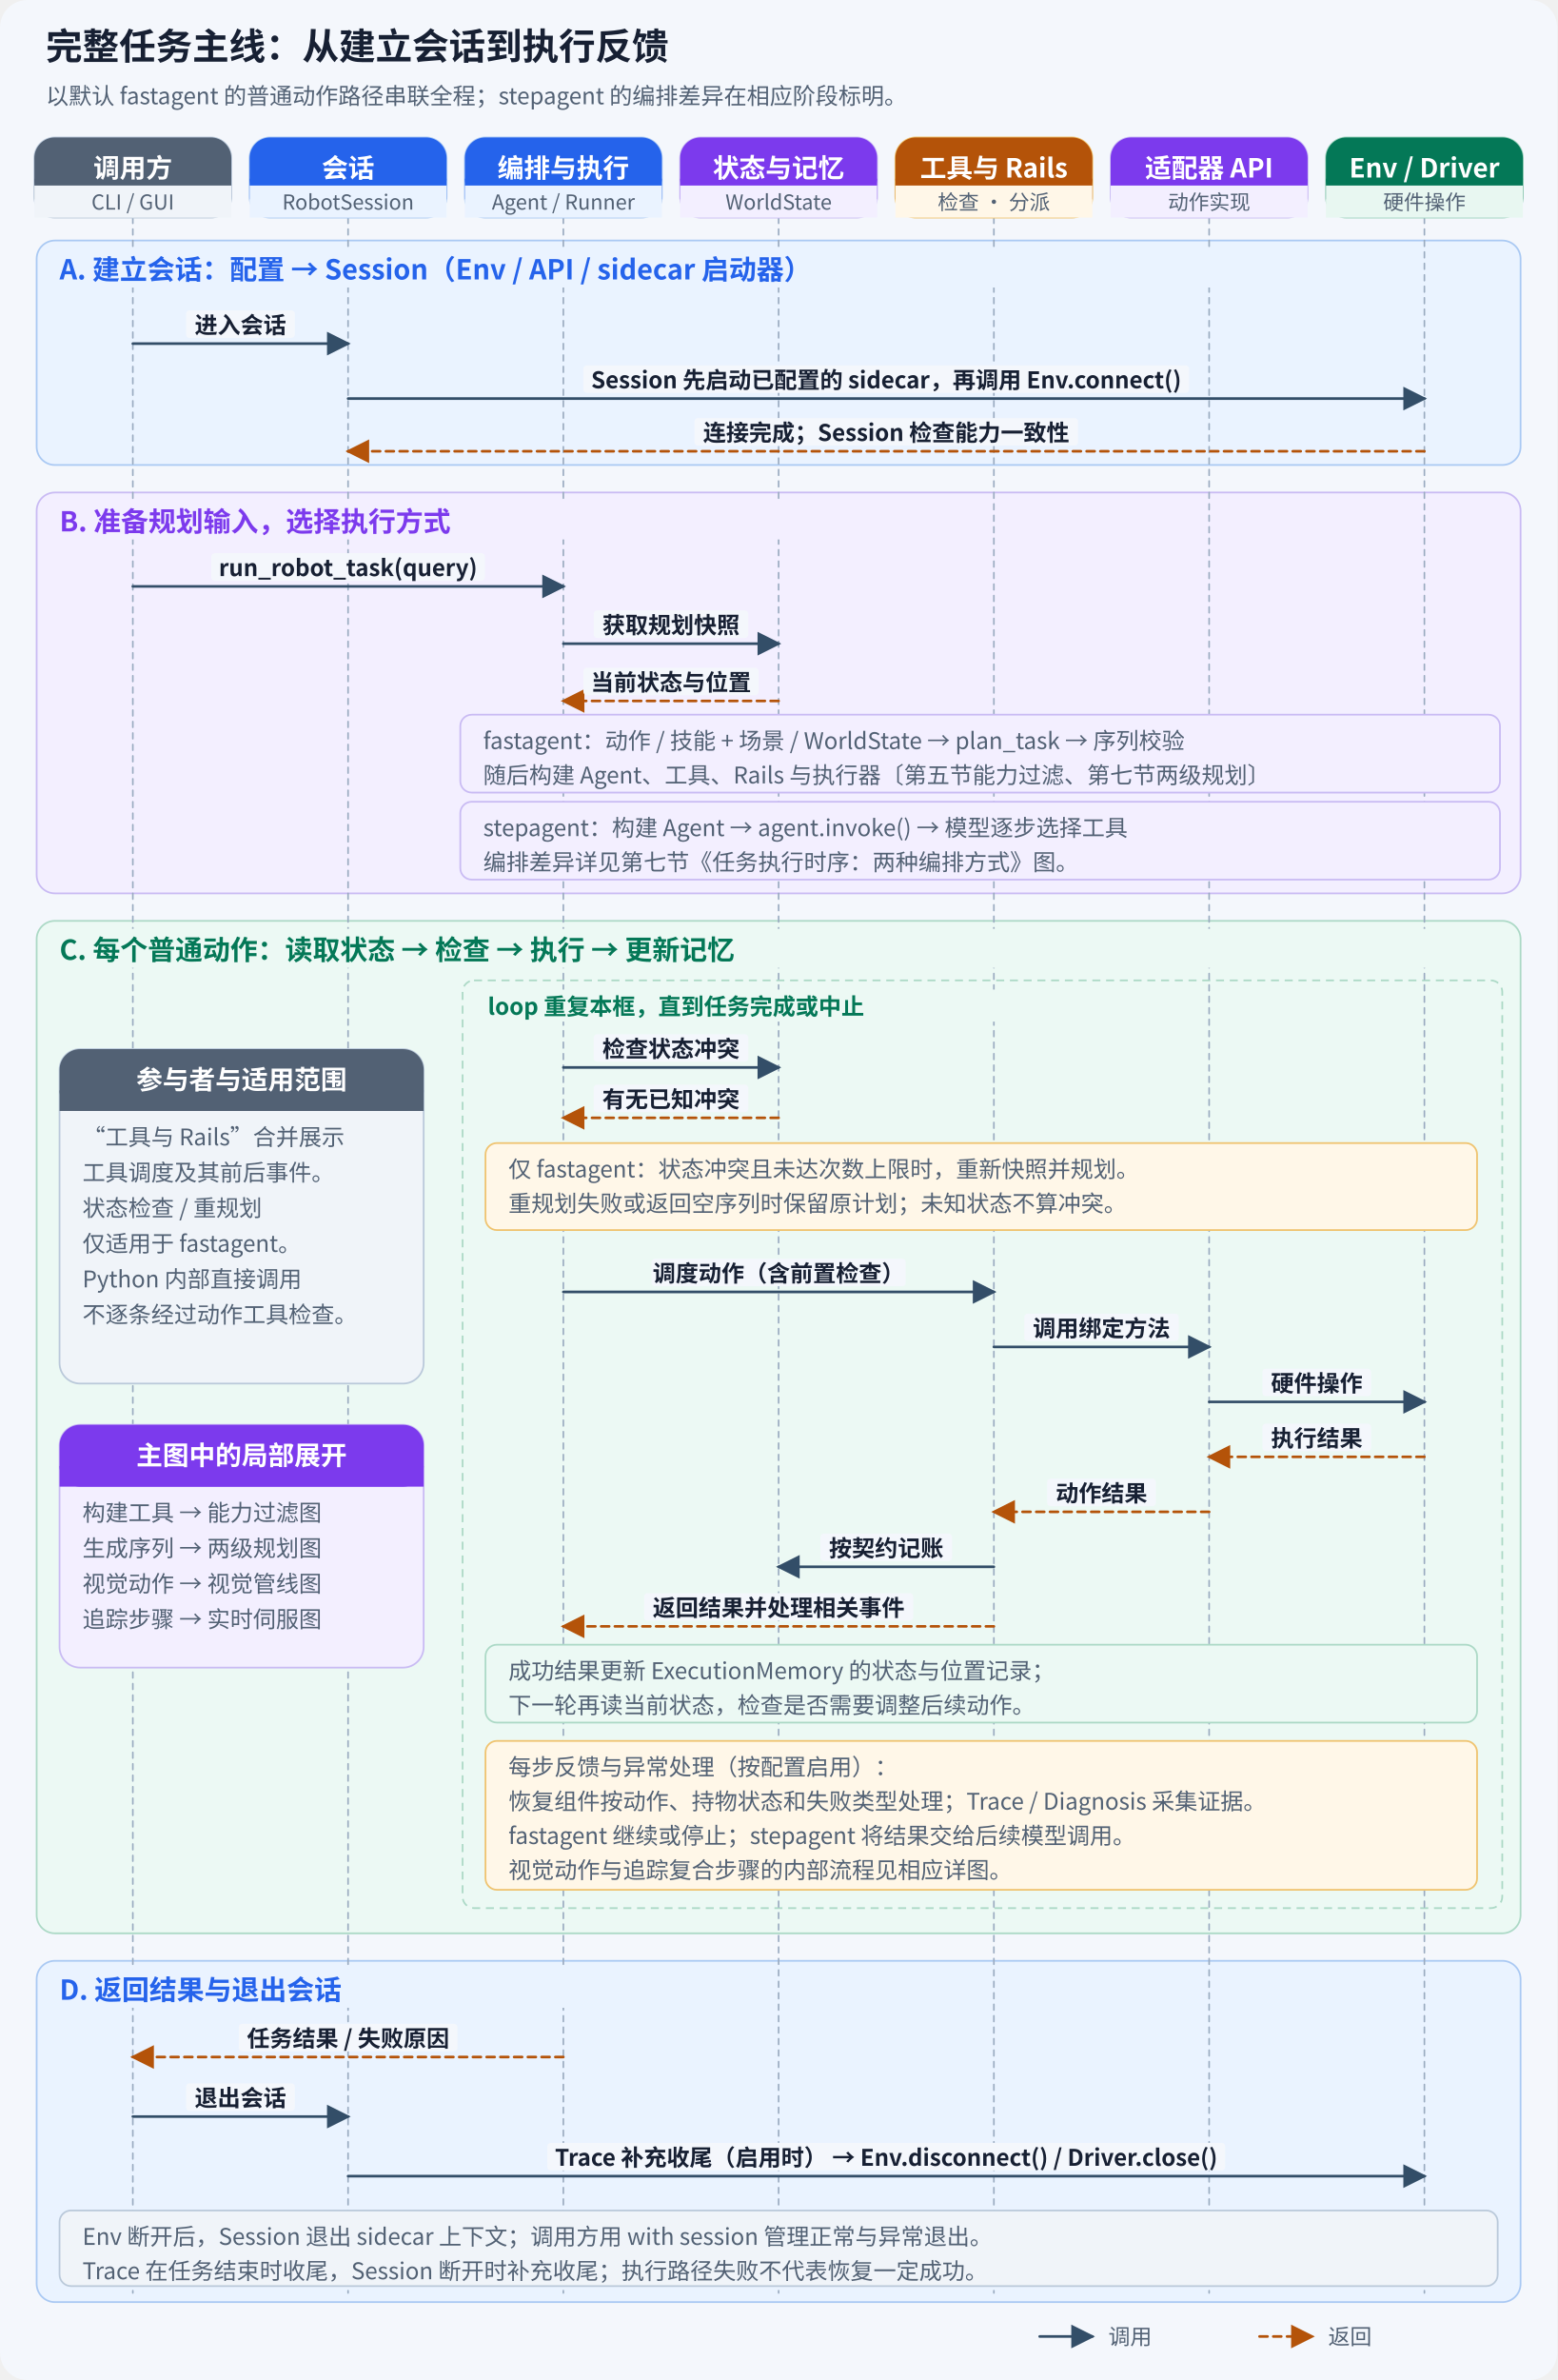
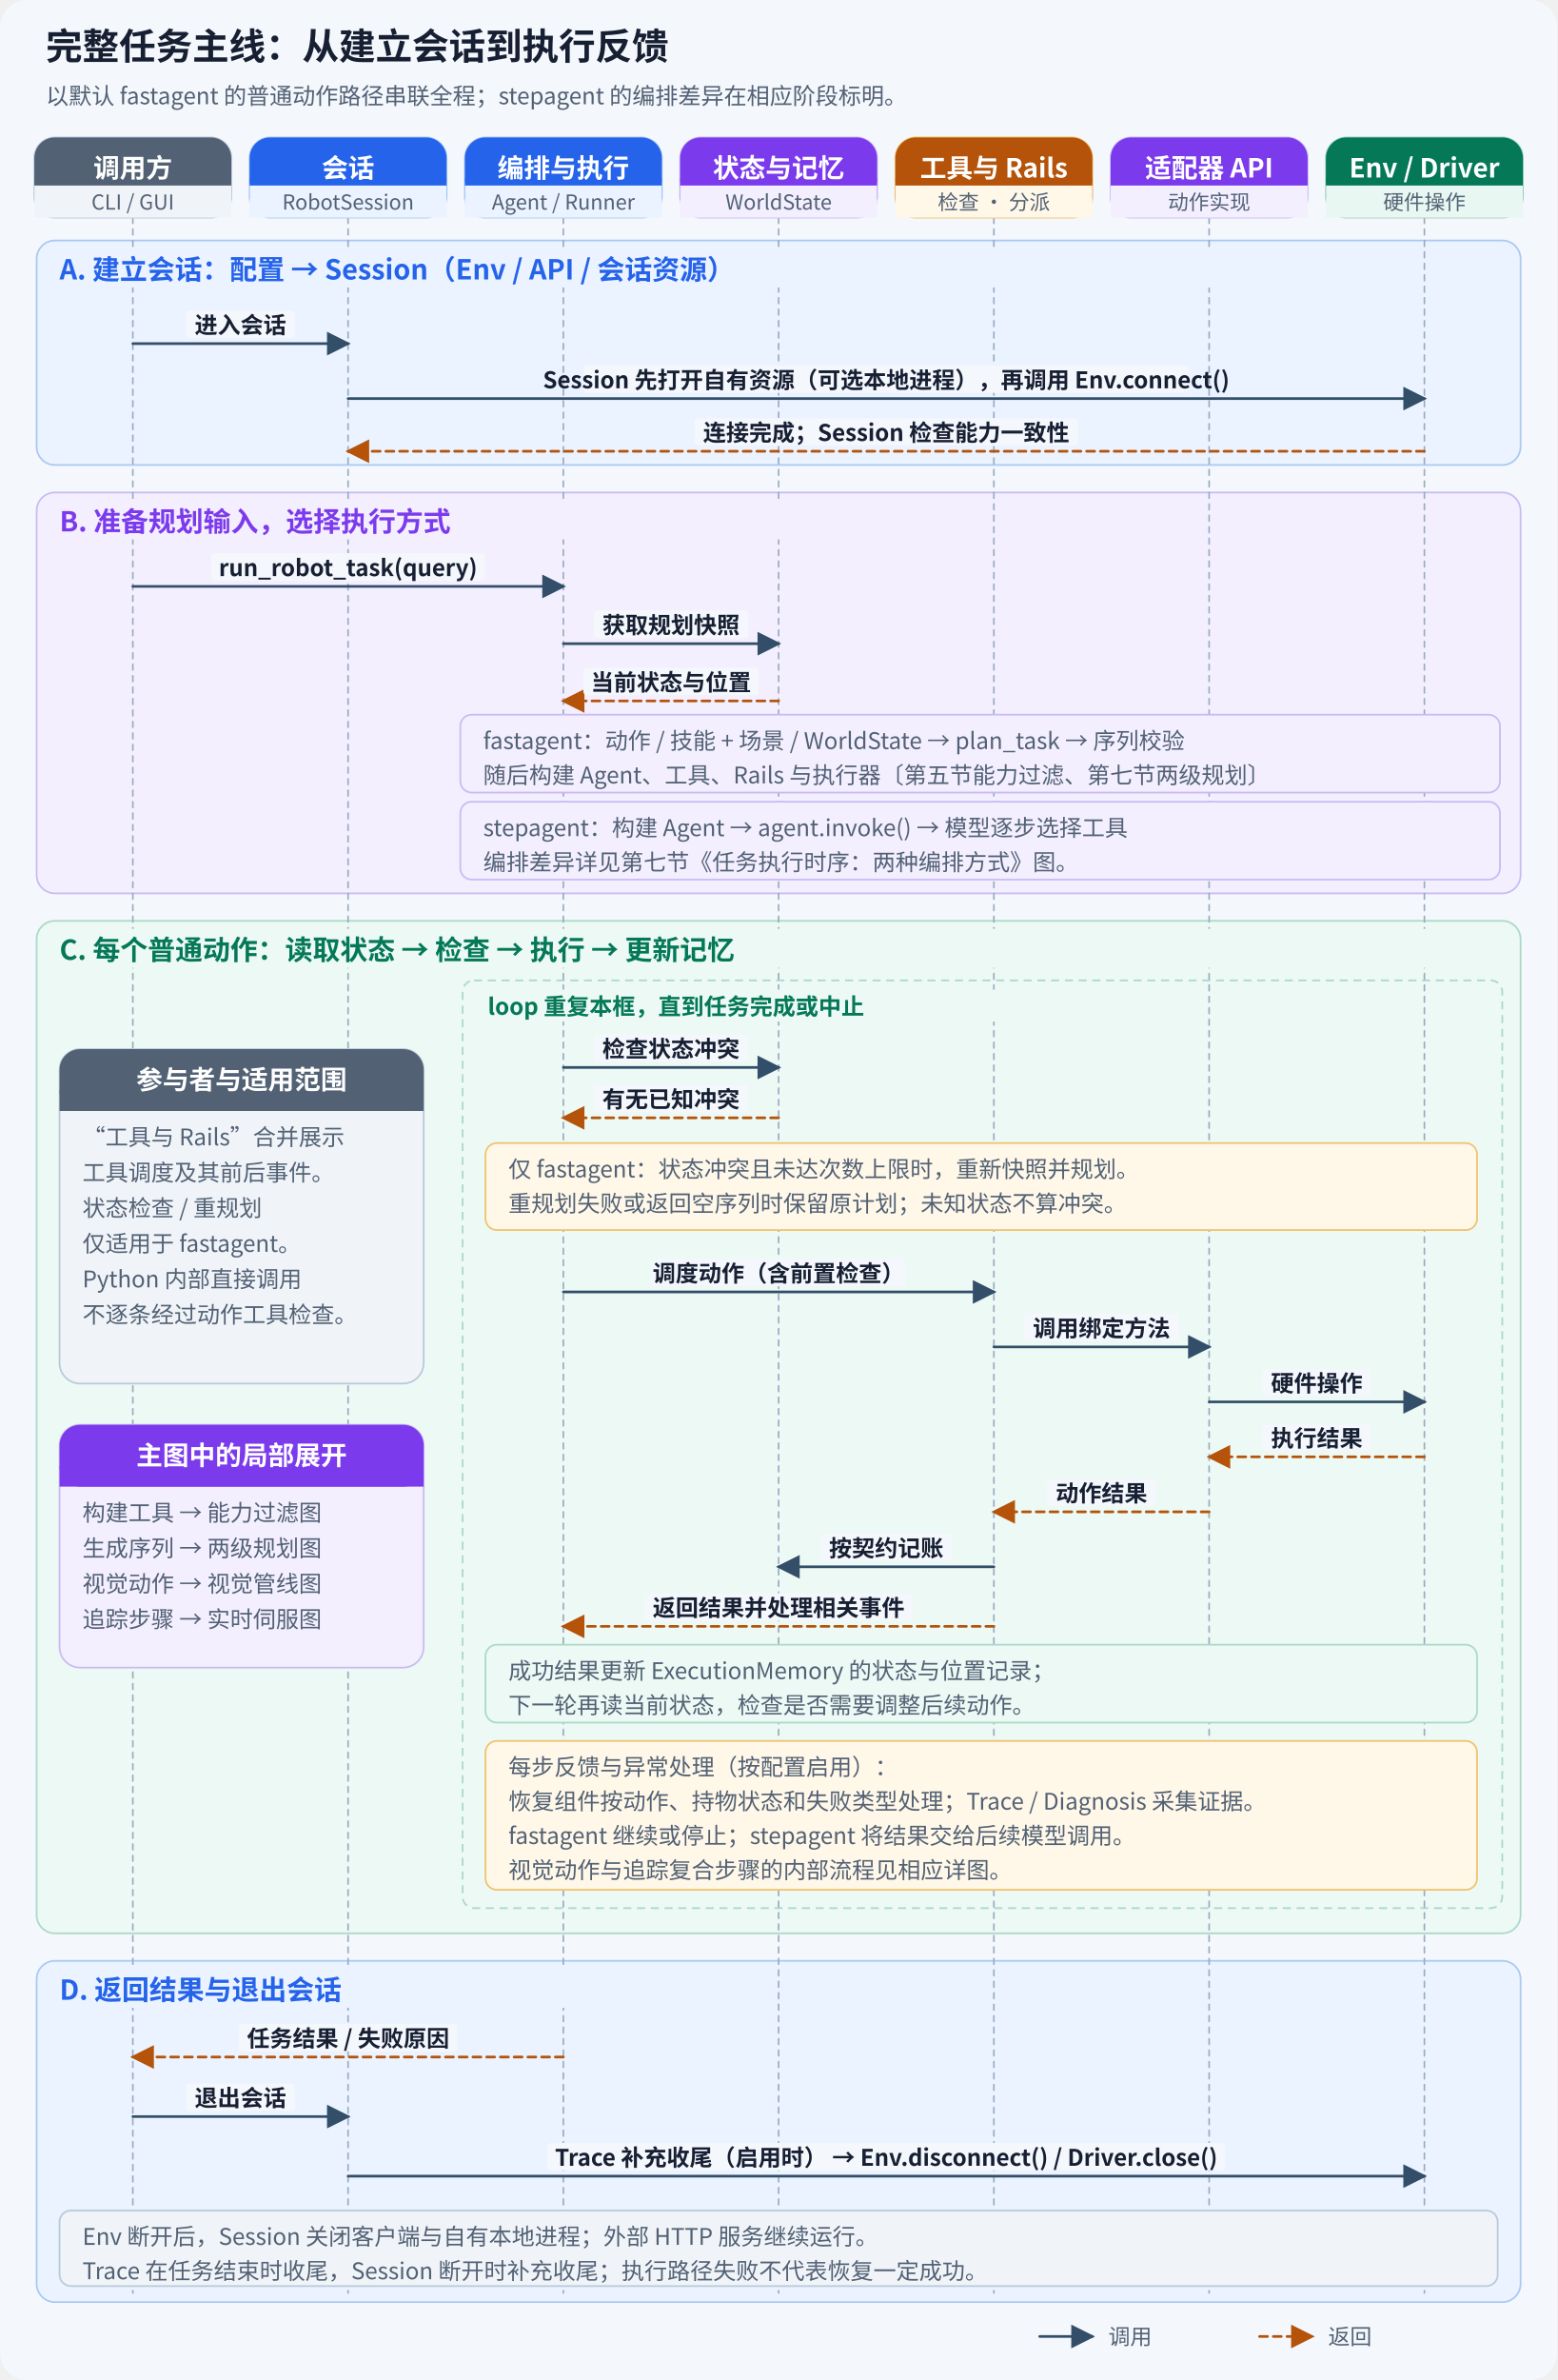
<svg xmlns="http://www.w3.org/2000/svg" width="1360" height="2078" viewBox="0 0 1360 2078" role="img" aria-labelledby="title desc">
  <defs>
    <marker id="arrow" markerWidth="9" markerHeight="9" refX="8" refY="4.5" orient="auto">
      <path d="M0 0 L9 4.5 L0 9 Z" fill="#334e68" />
    </marker>
    <marker id="input-arrow" markerWidth="9" markerHeight="9" refX="8" refY="4.5" orient="auto">
      <path d="M0 0 L9 4.5 L0 9 Z" fill="#b45309" />
    </marker>
    <filter id="shadow" x="-10%" y="-15%" width="120%" height="140%">
      <feDropShadow dx="0" dy="3" stdDeviation="4" flood-color="#19324d" flood-opacity="0.12" />
    </filter>
    <style>text { font-family: "Noto Sans CJK SC", "Microsoft YaHei", "PingFang SC", sans-serif; } path, line { stroke-linejoin: round; stroke-linecap: round; }</style>
  </defs>
  <rect x="0" y="0" width="1360" height="2078" rx="24" fill="#f4f7fc" />
  <text id="text-1" x="40" y="52" font-size="32" font-weight="700" fill="#172033" text-anchor="start" data-max-width="1280">完整任务主线：从建立会话到执行反馈</text>
  <text id="text-2" x="40" y="91" font-size="20" font-weight="400" fill="#526174" text-anchor="start" data-max-width="1280">以默认 fastagent 的普通动作路径串联全程；stepagent 的编排差异在相应阶段标明。</text>
  <rect x="32" y="210" width="1296" height="196" rx="16" fill="#eaf3ff" stroke="#aac9f3" stroke-width="1.5" />
  <rect x="32" y="430" width="1296" height="350" rx="16" fill="#f3efff" stroke="#c9bbf3" stroke-width="1.5" />
  <rect x="32" y="804" width="1296" height="884" rx="16" fill="#ecf9f4" stroke="#acd9c6" stroke-width="1.5" />
  <rect x="404" y="856" width="908" height="810" rx="10" fill="none" stroke="#acd9c6" stroke-width="1.5" stroke-dasharray="7 5" />
  <rect x="32" y="1712" width="1296" height="298" rx="16" fill="#eaf3ff" stroke="#aac9f3" stroke-width="1.5" />
  <line x1="116" y1="190" x2="116" y2="2002" stroke="#9aabc0" stroke-width="1.4" stroke-dasharray="5 5" />
  <rect x="30" y="120" width="172" height="70" rx="18" fill="#f0f4f9" stroke="#bac9da" stroke-width="1.5" />
  <rect x="30" y="120" width="172" height="54" rx="18" fill="#526174" />
  <rect x="30" y="156" width="172" height="18" rx="0" fill="#526174" />
  <text id="text-3" x="116" y="155" font-size="23" font-weight="700" fill="#ffffff" text-anchor="middle" data-max-width="160">调用方</text>
  <rect x="30" y="162" width="172" height="28" rx="0" fill="#f0f4f9" />
  <text id="text-4" x="116" y="183" font-size="18" font-weight="400" fill="#526174" text-anchor="middle" data-max-width="160">CLI / GUI</text>
  <line x1="304" y1="190" x2="304" y2="2002" stroke="#9aabc0" stroke-width="1.4" stroke-dasharray="5 5" />
  <rect x="218" y="120" width="172" height="70" rx="18" fill="#eaf3ff" stroke="#aac9f3" stroke-width="1.5" />
  <rect x="218" y="120" width="172" height="54" rx="18" fill="#2563eb" />
  <rect x="218" y="156" width="172" height="18" rx="0" fill="#2563eb" />
  <text id="text-5" x="304" y="155" font-size="23" font-weight="700" fill="#ffffff" text-anchor="middle" data-max-width="160">会话</text>
  <rect x="218" y="162" width="172" height="28" rx="0" fill="#eaf3ff" />
  <text id="text-6" x="304" y="183" font-size="18" font-weight="400" fill="#526174" text-anchor="middle" data-max-width="160">RobotSession</text>
  <line x1="492" y1="190" x2="492" y2="2002" stroke="#9aabc0" stroke-width="1.4" stroke-dasharray="5 5" />
  <rect x="406" y="120" width="172" height="70" rx="18" fill="#eaf3ff" stroke="#aac9f3" stroke-width="1.5" />
  <rect x="406" y="120" width="172" height="54" rx="18" fill="#2563eb" />
  <rect x="406" y="156" width="172" height="18" rx="0" fill="#2563eb" />
  <text id="text-7" x="492" y="155" font-size="23" font-weight="700" fill="#ffffff" text-anchor="middle" data-max-width="160">编排与执行</text>
  <rect x="406" y="162" width="172" height="28" rx="0" fill="#eaf3ff" />
  <text id="text-8" x="492" y="183" font-size="18" font-weight="400" fill="#526174" text-anchor="middle" data-max-width="160">Agent / Runner</text>
  <line x1="680" y1="190" x2="680" y2="2002" stroke="#9aabc0" stroke-width="1.4" stroke-dasharray="5 5" />
  <rect x="594" y="120" width="172" height="70" rx="18" fill="#f3efff" stroke="#c9bbf3" stroke-width="1.5" />
  <rect x="594" y="120" width="172" height="54" rx="18" fill="#7c3aed" />
  <rect x="594" y="156" width="172" height="18" rx="0" fill="#7c3aed" />
  <text id="text-9" x="680" y="155" font-size="23" font-weight="700" fill="#ffffff" text-anchor="middle" data-max-width="160">状态与记忆</text>
  <rect x="594" y="162" width="172" height="28" rx="0" fill="#f3efff" />
  <text id="text-10" x="680" y="183" font-size="18" font-weight="400" fill="#526174" text-anchor="middle" data-max-width="160">WorldState</text>
  <line x1="868" y1="190" x2="868" y2="2002" stroke="#9aabc0" stroke-width="1.4" stroke-dasharray="5 5" />
  <rect x="782" y="120" width="172" height="70" rx="18" fill="#fff7e8" stroke="#efc36f" stroke-width="1.5" />
  <rect x="782" y="120" width="172" height="54" rx="18" fill="#b45309" />
  <rect x="782" y="156" width="172" height="18" rx="0" fill="#b45309" />
  <text id="text-11" x="868" y="155" font-size="23" font-weight="700" fill="#ffffff" text-anchor="middle" data-max-width="160">工具与 Rails</text>
  <rect x="782" y="162" width="172" height="28" rx="0" fill="#fff7e8" />
  <text id="text-12" x="868" y="183" font-size="18" font-weight="400" fill="#526174" text-anchor="middle" data-max-width="160">检查 · 分派</text>
  <line x1="1056" y1="190" x2="1056" y2="2002" stroke="#9aabc0" stroke-width="1.4" stroke-dasharray="5 5" />
  <rect x="970" y="120" width="172" height="70" rx="18" fill="#f3efff" stroke="#c9bbf3" stroke-width="1.5" />
  <rect x="970" y="120" width="172" height="54" rx="18" fill="#7c3aed" />
  <rect x="970" y="156" width="172" height="18" rx="0" fill="#7c3aed" />
  <text id="text-13" x="1056" y="155" font-size="23" font-weight="700" fill="#ffffff" text-anchor="middle" data-max-width="160">适配器 API</text>
  <rect x="970" y="162" width="172" height="28" rx="0" fill="#f3efff" />
  <text id="text-14" x="1056" y="183" font-size="18" font-weight="400" fill="#526174" text-anchor="middle" data-max-width="160">动作实现</text>
  <line x1="1244" y1="190" x2="1244" y2="2002" stroke="#9aabc0" stroke-width="1.4" stroke-dasharray="5 5" />
  <rect x="1158" y="120" width="172" height="70" rx="18" fill="#e8f7f1" stroke="#9ed2bd" stroke-width="1.5" />
  <rect x="1158" y="120" width="172" height="54" rx="18" fill="#047857" />
  <rect x="1158" y="156" width="172" height="18" rx="0" fill="#047857" />
  <text id="text-15" x="1244" y="155" font-size="23" font-weight="700" fill="#ffffff" text-anchor="middle" data-max-width="160">Env / Driver</text>
  <rect x="1158" y="162" width="172" height="28" rx="0" fill="#e8f7f1" />
  <text id="text-16" x="1244" y="183" font-size="18" font-weight="400" fill="#526174" text-anchor="middle" data-max-width="160">硬件操作</text>
  <rect x="48" y="217" width="1050" height="34" rx="3" fill="#eaf3ff" />
-   <text id="text-17" x="52" y="244" font-size="24" font-weight="700" fill="#2563eb" text-anchor="start" data-max-width="1256">A. 建立会话：配置 → Session（Env / API / sidecar 启动器）</text>
+   <text id="text-17" x="52" y="244" font-size="24" font-weight="700" fill="#2563eb" text-anchor="start" data-max-width="1256">A. 建立会话：配置 → Session（Env / API / 会话资源）</text>
  <path d="M116 300 L304 300" fill="none" stroke="#334e68" stroke-width="2.3" marker-end="url(#arrow)" />
  <rect x="162.5" y="271" width="95" height="24" rx="3" fill="#f4f7fc" />
  <text id="text-18" x="210" y="291" font-size="20" font-weight="600" fill="#172033" text-anchor="middle" data-max-width="176">进入会话</text>
  <path d="M304 348 L1244 348" fill="none" stroke="#334e68" stroke-width="2.3" marker-end="url(#arrow)" />
  <rect x="509.5" y="319" width="529" height="24" rx="3" fill="#f4f7fc" />
-   <text id="text-19" x="774" y="339" font-size="20" font-weight="600" fill="#172033" text-anchor="middle" data-max-width="928">Session 先启动已配置的 sidecar，再调用 Env.connect()</text>
+   <text id="text-19" x="774" y="339" font-size="20" font-weight="600" fill="#172033" text-anchor="middle" data-max-width="928">Session 先打开自有资源（可选本地进程），再调用 Env.connect()</text>
  <path d="M1244 394 L304 394" fill="none" stroke="#b45309" stroke-width="2.3" stroke-dasharray="7 5" marker-end="url(#input-arrow)" />
  <rect x="606.5" y="365" width="335" height="24" rx="3" fill="#f4f7fc" />
  <text id="text-20" x="774" y="385" font-size="20" font-weight="600" fill="#172033" text-anchor="middle" data-max-width="928">连接完成；Session 检查能力一致性</text>
  <rect x="48" y="437" width="670" height="34" rx="3" fill="#f3efff" />
  <text id="text-21" x="52" y="464" font-size="24" font-weight="700" fill="#7c3aed" text-anchor="start" data-max-width="1256">B. 准备规划输入，选择执行方式</text>
  <path d="M116 512 L492 512" fill="none" stroke="#334e68" stroke-width="2.3" marker-end="url(#arrow)" />
  <rect x="184.5" y="483" width="239" height="24" rx="3" fill="#f4f7fc" />
  <text id="text-22" x="304" y="503" font-size="20" font-weight="600" fill="#172033" text-anchor="middle" data-max-width="364">run_robot_task(query)</text>
  <path d="M492 562 L680 562" fill="none" stroke="#334e68" stroke-width="2.3" marker-end="url(#arrow)" />
  <rect x="518.5" y="533" width="135" height="24" rx="3" fill="#f4f7fc" />
  <text id="text-23" x="586" y="553" font-size="20" font-weight="600" fill="#172033" text-anchor="middle" data-max-width="176">获取规划快照</text>
  <path d="M680 612 L492 612" fill="none" stroke="#b45309" stroke-width="2.3" stroke-dasharray="7 5" marker-end="url(#input-arrow)" />
  <rect x="509.5" y="583" width="153" height="24" rx="3" fill="#f4f7fc" />
  <text id="text-24" x="586" y="603" font-size="20" font-weight="600" fill="#172033" text-anchor="middle" data-max-width="176">当前状态与位置</text>
  <rect x="402" y="624" width="908" height="68" rx="10" fill="#f3efff" stroke="#c9bbf3" stroke-width="1.5" />
  <text id="text-25" x="422" y="654" font-size="20" font-weight="400" fill="#526174" text-anchor="start" data-max-width="868">fastagent：动作 / 技能 + 场景 / WorldState → plan_task → 序列校验</text>
  <text id="text-26" x="422" y="684" font-size="20" font-weight="400" fill="#526174" text-anchor="start" data-max-width="868">随后构建 Agent、工具、Rails 与执行器〔第五节能力过滤、第七节两级规划〕</text>
  <rect x="402" y="700" width="908" height="68" rx="10" fill="#f3efff" stroke="#c9bbf3" stroke-width="1.5" />
  <text id="text-27" x="422" y="730" font-size="20" font-weight="400" fill="#526174" text-anchor="start" data-max-width="868">stepagent：构建 Agent → agent.invoke() → 模型逐步选择工具</text>
  <text id="text-28" x="422" y="760" font-size="20" font-weight="400" fill="#526174" text-anchor="start" data-max-width="868">编排差异详见第七节《任务执行时序：两种编排方式》图。</text>
  <rect x="48" y="811" width="1234" height="34" rx="3" fill="#ecf9f4" />
  <text id="text-29" x="52" y="838" font-size="24" font-weight="700" fill="#047857" text-anchor="start" data-max-width="1256">C. 每个普通动作：读取状态 → 检查 → 执行 → 更新记忆</text>
  <rect x="416" y="864" width="528" height="28" rx="3" fill="#ecf9f4" />
  <text id="text-30" x="426" y="886" font-size="20" font-weight="700" fill="#047857" text-anchor="start" data-max-width="850">loop  重复本框，直到任务完成或中止</text>
  <path d="M492 932 L680 932" fill="none" stroke="#334e68" stroke-width="2.3" marker-end="url(#arrow)" />
  <rect x="518.5" y="903" width="135" height="24" rx="3" fill="#f4f7fc" />
  <text id="text-31" x="586" y="923" font-size="20" font-weight="600" fill="#172033" text-anchor="middle" data-max-width="176">检查状态冲突</text>
  <path d="M680 976 L492 976" fill="none" stroke="#b45309" stroke-width="2.3" stroke-dasharray="7 5" marker-end="url(#input-arrow)" />
  <rect x="518.5" y="947" width="135" height="24" rx="3" fill="#f4f7fc" />
  <text id="text-32" x="586" y="967" font-size="20" font-weight="600" fill="#172033" text-anchor="middle" data-max-width="176">有无已知冲突</text>
  <rect x="424" y="998" width="866" height="76" rx="10" fill="#fff7e8" stroke="#efc36f" stroke-width="1.5" />
  <text id="text-33" x="444" y="1028" font-size="20" font-weight="400" fill="#526174" text-anchor="start" data-max-width="826">仅 fastagent：状态冲突且未达次数上限时，重新快照并规划。</text>
  <text id="text-34" x="444" y="1058" font-size="20" font-weight="400" fill="#526174" text-anchor="start" data-max-width="826">重规划失败或返回空序列时保留原计划；未知状态不算冲突。</text>
  <path d="M492 1128 L868 1128" fill="none" stroke="#334e68" stroke-width="2.3" marker-end="url(#arrow)" />
  <rect x="569" y="1099" width="222" height="24" rx="3" fill="#f4f7fc" />
  <text id="text-35" x="680" y="1119" font-size="20" font-weight="600" fill="#172033" text-anchor="middle" data-max-width="364">调度动作（含前置检查）</text>
  <path d="M868 1176 L1056 1176" fill="none" stroke="#334e68" stroke-width="2.3" marker-end="url(#arrow)" />
  <rect x="894.5" y="1147" width="135" height="24" rx="3" fill="#f4f7fc" />
  <text id="text-36" x="962" y="1167" font-size="20" font-weight="600" fill="#172033" text-anchor="middle" data-max-width="176">调用绑定方法</text>
  <path d="M1056 1224 L1244 1224" fill="none" stroke="#334e68" stroke-width="2.3" marker-end="url(#arrow)" />
  <rect x="1102.5" y="1195" width="95" height="24" rx="3" fill="#f4f7fc" />
  <text id="text-37" x="1150" y="1215" font-size="20" font-weight="600" fill="#172033" text-anchor="middle" data-max-width="176">硬件操作</text>
  <path d="M1244 1272 L1056 1272" fill="none" stroke="#b45309" stroke-width="2.3" stroke-dasharray="7 5" marker-end="url(#input-arrow)" />
  <rect x="1102.5" y="1243" width="95" height="24" rx="3" fill="#f4f7fc" />
  <text id="text-38" x="1150" y="1263" font-size="20" font-weight="600" fill="#172033" text-anchor="middle" data-max-width="176">执行结果</text>
  <path d="M1056 1320 L868 1320" fill="none" stroke="#b45309" stroke-width="2.3" stroke-dasharray="7 5" marker-end="url(#input-arrow)" />
  <rect x="914.5" y="1291" width="95" height="24" rx="3" fill="#f4f7fc" />
  <text id="text-39" x="962" y="1311" font-size="20" font-weight="600" fill="#172033" text-anchor="middle" data-max-width="176">动作结果</text>
  <path d="M868 1368 L680 1368" fill="none" stroke="#334e68" stroke-width="2.3" marker-end="url(#arrow)" />
  <rect x="716.5" y="1339" width="115" height="24" rx="3" fill="#f4f7fc" />
  <text id="text-40" x="774" y="1359" font-size="20" font-weight="600" fill="#172033" text-anchor="middle" data-max-width="176">按契约记账</text>
  <path d="M868 1420 L492 1420" fill="none" stroke="#b45309" stroke-width="2.3" stroke-dasharray="7 5" marker-end="url(#input-arrow)" />
  <rect x="562.5" y="1391" width="235" height="24" rx="3" fill="#f4f7fc" />
  <text id="text-41" x="680" y="1411" font-size="20" font-weight="600" fill="#172033" text-anchor="middle" data-max-width="364">返回结果并处理相关事件</text>
  <rect x="424" y="1436" width="866" height="68" rx="10" fill="#ecf9f4" stroke="#acd9c6" stroke-width="1.5" />
  <text id="text-42" x="444" y="1466" font-size="20" font-weight="400" fill="#526174" text-anchor="start" data-max-width="826">成功结果更新 ExecutionMemory 的状态与位置记录；</text>
  <text id="text-43" x="444" y="1496" font-size="20" font-weight="400" fill="#526174" text-anchor="start" data-max-width="826">下一轮再读当前状态，检查是否需要调整后续动作。</text>
  <rect x="424" y="1520" width="866" height="130" rx="10" fill="#fff7e8" stroke="#efc36f" stroke-width="1.5" />
  <text id="text-44" x="444" y="1550" font-size="20" font-weight="400" fill="#526174" text-anchor="start" data-max-width="826">每步反馈与异常处理（按配置启用）：</text>
  <text id="text-45" x="444" y="1580" font-size="20" font-weight="400" fill="#526174" text-anchor="start" data-max-width="826">恢复组件按动作、持物状态和失败类型处理；Trace / Diagnosis 采集证据。</text>
  <text id="text-46" x="444" y="1610" font-size="20" font-weight="400" fill="#526174" text-anchor="start" data-max-width="826">fastagent 继续或停止；stepagent 将结果交给后续模型调用。</text>
  <text id="text-47" x="444" y="1640" font-size="20" font-weight="400" fill="#526174" text-anchor="start" data-max-width="826">视觉动作与追踪复合步骤的内部流程见相应详图。</text>
  <rect x="52" y="916" width="318" height="292" rx="18" fill="#f0f4f9" stroke="#bac9da" stroke-width="1.5" />
  <rect x="52" y="916" width="318" height="54" rx="18" fill="#526174" />
  <rect x="52" y="952" width="318" height="18" rx="0" fill="#526174" />
  <text id="text-48" x="211.0" y="951" font-size="23" font-weight="700" fill="#ffffff" text-anchor="middle" data-max-width="294">参与者与适用范围</text>
  <text id="text-49" x="72" y="1000" font-size="20" font-weight="400" fill="#526174" text-anchor="start" data-max-width="278">“工具与 Rails”合并展示</text>
  <text id="text-50" x="72" y="1031" font-size="20" font-weight="400" fill="#526174" text-anchor="start" data-max-width="278">工具调度及其前后事件。</text>
  <text id="text-51" x="72" y="1062" font-size="20" font-weight="400" fill="#526174" text-anchor="start" data-max-width="278">状态检查 / 重规划</text>
  <text id="text-52" x="72" y="1093" font-size="20" font-weight="400" fill="#526174" text-anchor="start" data-max-width="278">仅适用于 fastagent。</text>
  <text id="text-53" x="72" y="1124" font-size="20" font-weight="400" fill="#526174" text-anchor="start" data-max-width="278">Python 内部直接调用</text>
  <text id="text-54" x="72" y="1155" font-size="20" font-weight="400" fill="#526174" text-anchor="start" data-max-width="278">不逐条经过动作工具检查。</text>
  <rect x="52" y="1244" width="318" height="212" rx="18" fill="#f3efff" stroke="#c9bbf3" stroke-width="1.5" />
  <rect x="52" y="1244" width="318" height="54" rx="18" fill="#7c3aed" />
  <rect x="52" y="1280" width="318" height="18" rx="0" fill="#7c3aed" />
  <text id="text-55" x="211.0" y="1279" font-size="23" font-weight="700" fill="#ffffff" text-anchor="middle" data-max-width="294">主图中的局部展开</text>
  <text id="text-56" x="72" y="1328" font-size="20" font-weight="400" fill="#526174" text-anchor="start" data-max-width="278">构建工具 → 能力过滤图</text>
  <text id="text-57" x="72" y="1359" font-size="20" font-weight="400" fill="#526174" text-anchor="start" data-max-width="278">生成序列 → 两级规划图</text>
  <text id="text-58" x="72" y="1390" font-size="20" font-weight="400" fill="#526174" text-anchor="start" data-max-width="278">视觉动作 → 视觉管线图</text>
  <text id="text-59" x="72" y="1421" font-size="20" font-weight="400" fill="#526174" text-anchor="start" data-max-width="278">追踪步骤 → 实时伺服图</text>
  <rect x="48" y="1719" width="590" height="34" rx="3" fill="#eaf3ff" />
  <text id="text-60" x="52" y="1746" font-size="24" font-weight="700" fill="#2563eb" text-anchor="start" data-max-width="1256">D. 返回结果与退出会话</text>
  <path d="M492 1796 L116 1796" fill="none" stroke="#b45309" stroke-width="2.3" stroke-dasharray="7 5" marker-end="url(#input-arrow)" />
  <rect x="208.5" y="1767" width="191" height="24" rx="3" fill="#f4f7fc" />
  <text id="text-61" x="304" y="1787" font-size="20" font-weight="600" fill="#172033" text-anchor="middle" data-max-width="364">任务结果 / 失败原因</text>
  <path d="M116 1848 L304 1848" fill="none" stroke="#334e68" stroke-width="2.3" marker-end="url(#arrow)" />
  <rect x="162.5" y="1819" width="95" height="24" rx="3" fill="#f4f7fc" />
  <text id="text-62" x="210" y="1839" font-size="20" font-weight="600" fill="#172033" text-anchor="middle" data-max-width="176">退出会话</text>
  <path d="M304 1900 L1244 1900" fill="none" stroke="#334e68" stroke-width="2.3" marker-end="url(#arrow)" />
  <rect x="478" y="1871" width="592" height="24" rx="3" fill="#f4f7fc" />
  <text id="text-63" x="774" y="1891" font-size="20" font-weight="600" fill="#172033" text-anchor="middle" data-max-width="928">Trace 补充收尾（启用时） → Env.disconnect() / Driver.close()</text>
  <rect x="52" y="1930" width="1256" height="66" rx="10" fill="#f0f4f9" stroke="#bac9da" stroke-width="1.5" />
-   <text id="text-64" x="72" y="1960" font-size="20" font-weight="400" fill="#526174" text-anchor="start" data-max-width="1216">Env 断开后，Session 退出 sidecar 上下文；调用方用 with session 管理正常与异常退出。</text>
+   <text id="text-64" x="72" y="1960" font-size="20" font-weight="400" fill="#526174" text-anchor="start" data-max-width="1216">Env 断开后，Session 关闭客户端与自有本地进程；外部 HTTP 服务继续运行。</text>
  <text id="text-65" x="72" y="1990" font-size="20" font-weight="400" fill="#526174" text-anchor="start" data-max-width="1216">Trace 在任务结束时收尾，Session 断开时补充收尾；执行路径失败不代表恢复一定成功。</text>
  <path d="M908 2040 L954 2040" fill="none" stroke="#334e68" stroke-width="2.3" marker-end="url(#arrow)" />
  <text id="text-66" x="968" y="2047" font-size="19" font-weight="400" fill="#526174" text-anchor="start" data-max-width="100">调用</text>
  <path d="M1100 2040 L1146 2040" fill="none" stroke="#b45309" stroke-width="2.3" stroke-dasharray="7 5" marker-end="url(#input-arrow)" />
  <text id="text-67" x="1160" y="2047" font-size="19" font-weight="400" fill="#526174" text-anchor="start" data-max-width="160">返回</text>
</svg>
